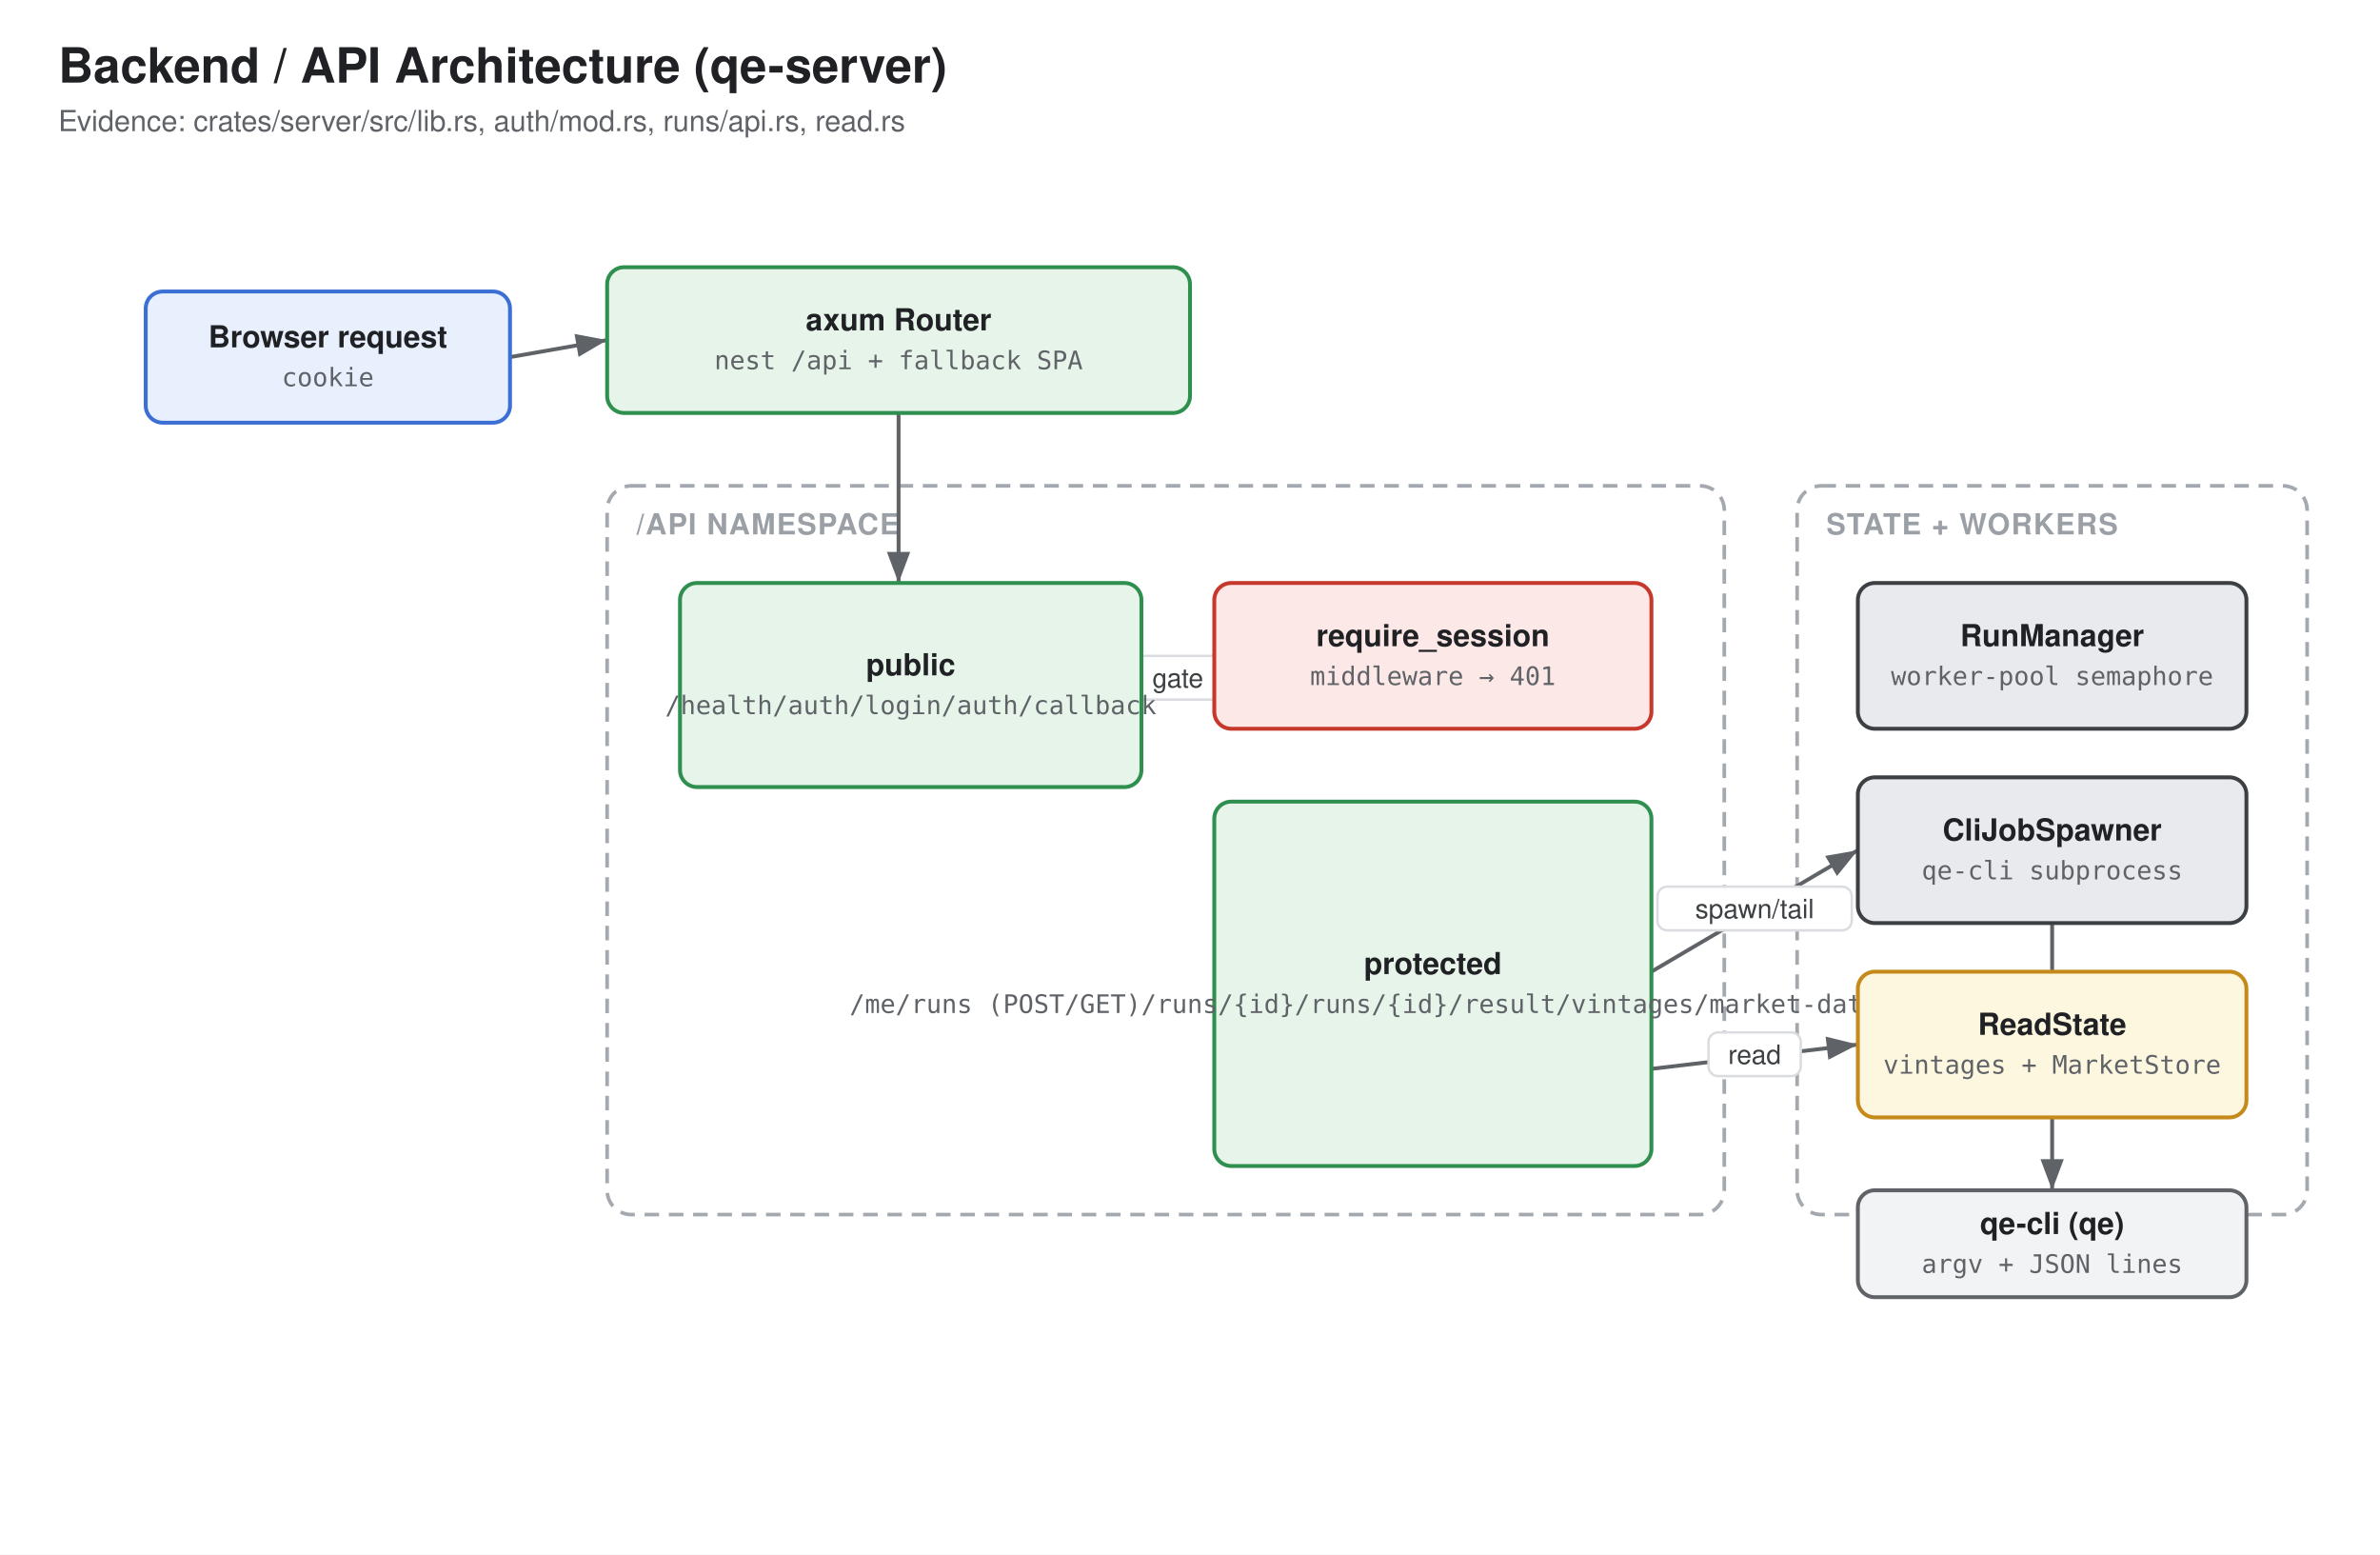
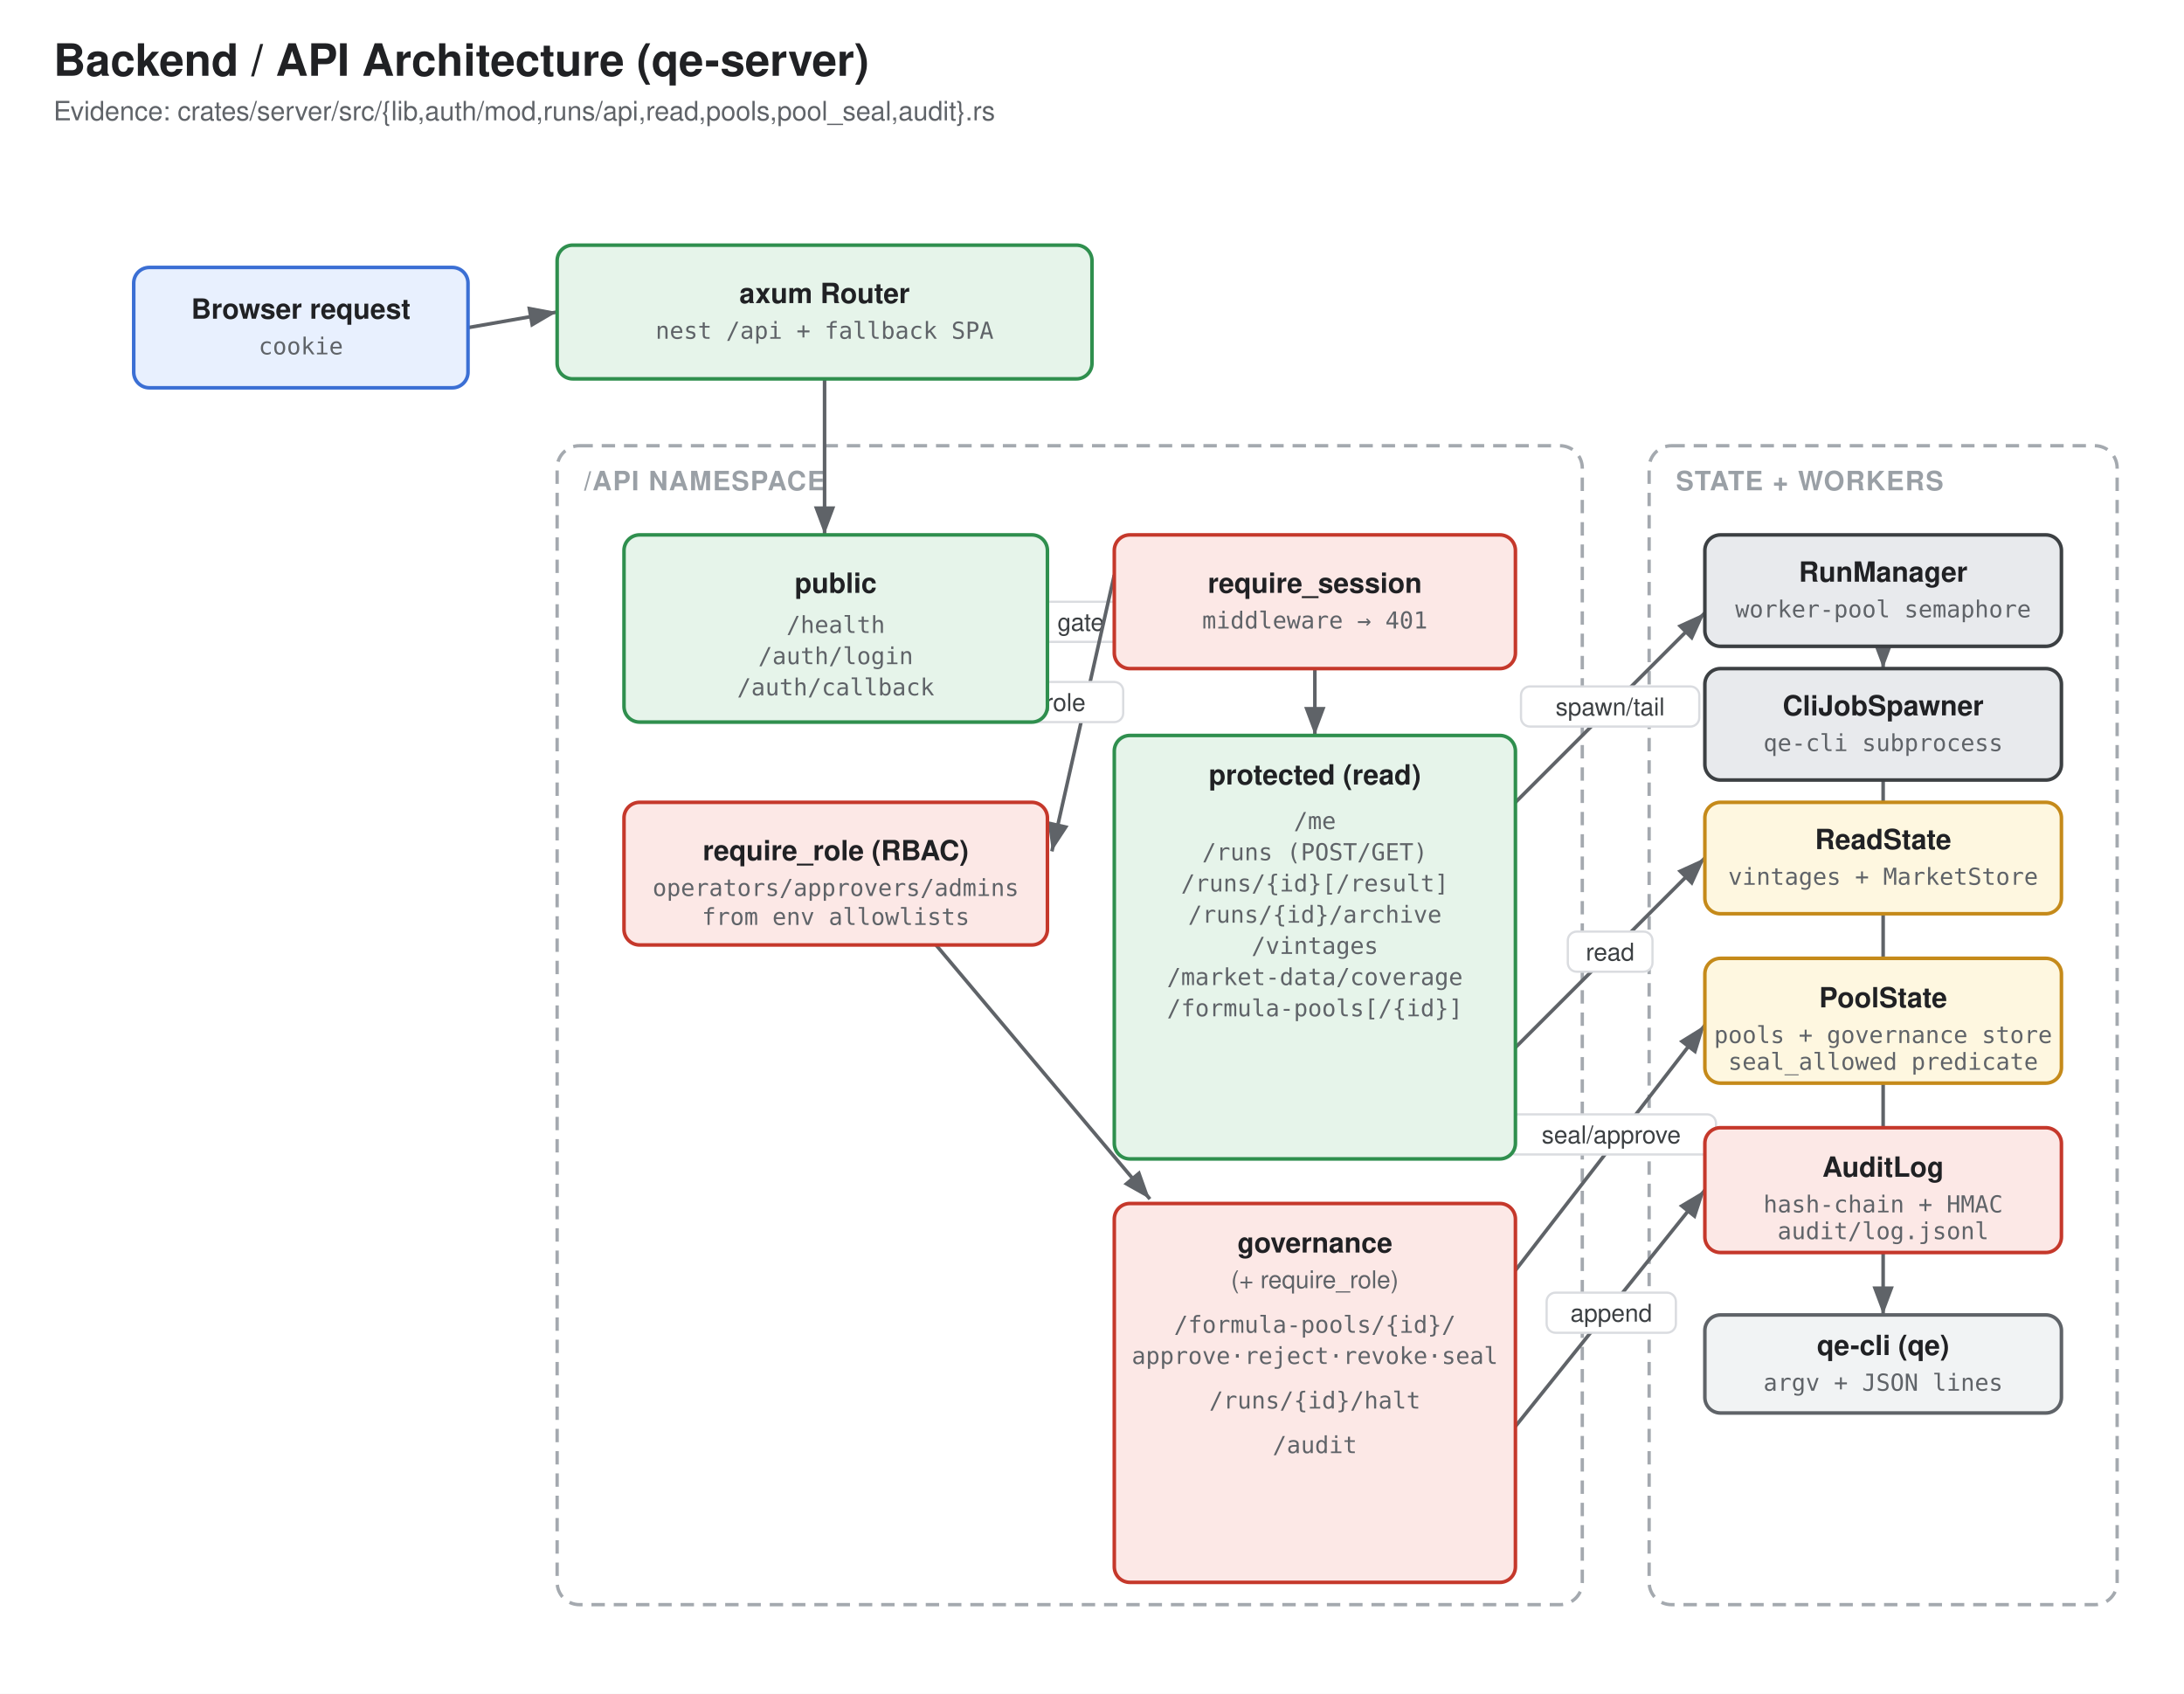
- <svg xmlns="http://www.w3.org/2000/svg" viewBox="0 0 980 640" font-family="Helvetica, Arial, sans-serif" font-size="13">
+ <svg xmlns="http://www.w3.org/2000/svg" viewBox="0 0 980 760" font-family="Helvetica, Arial, sans-serif" font-size="13">
  <defs>
    <marker id="arrow" markerWidth="10" markerHeight="10" refX="8" refY="3" orient="auto" markerUnits="strokeWidth">
      <path d="M0,0 L8,3 L0,6 Z" fill="#5f6368" />
    </marker>
  </defs>
-   <rect x="0" y="0" width="980" height="640" fill="#ffffff" />
+   <rect x="0" y="0" width="980" height="760" fill="#ffffff" />
  <text x="24" y="34" font-size="20" font-weight="700" fill="#202124">Backend / API Architecture (qe-server)</text>
-   <text x="24" y="54" font-size="12" fill="#5f6368">Evidence: crates/server/src/lib.rs, auth/mod.rs, runs/api.rs, read.rs</text>
-   <rect x="250" y="200" width="460" height="300" rx="10" fill="none" stroke="#9aa0a6" stroke-width="1.5" stroke-dasharray="6 4" opacity="0.9" />
+   <text x="24" y="54" font-size="12" fill="#5f6368">Evidence: crates/server/src/{lib,auth/mod,runs/api,read,pools,pool_seal,audit}.rs</text>
+   <rect x="250" y="200" width="460" height="520" rx="10" fill="none" stroke="#9aa0a6" stroke-width="1.5" stroke-dasharray="6 4" opacity="0.9" />
  <text x="262" y="220" font-size="12" font-weight="700" fill="#9aa0a6" letter-spacing="0.5">/API NAMESPACE</text>
-   <rect x="740" y="200" width="210" height="300" rx="10" fill="none" stroke="#9aa0a6" stroke-width="1.5" stroke-dasharray="6 4" opacity="0.9" />
+   <rect x="740" y="200" width="210" height="520" rx="10" fill="none" stroke="#9aa0a6" stroke-width="1.5" stroke-dasharray="6 4" opacity="0.9" />
  <text x="752" y="220" font-size="12" font-weight="700" fill="#9aa0a6" letter-spacing="0.5">STATE + WORKERS</text>
  <line x1="210" y1="147" x2="250" y2="140" stroke="#5f6368" stroke-width="1.6" marker-end="url(#arrow)" />
  <line x1="370" y1="170" x2="370" y2="240" stroke="#5f6368" stroke-width="1.6" marker-end="url(#arrow)" />
  <line x1="470" y1="285" x2="500" y2="275" stroke="#5f6368" stroke-width="1.6" marker-end="url(#arrow)" />
  <rect x="466.0" y="270.0" width="38" height="18" rx="4" fill="#ffffff" stroke="#dadce0" />
  <text x="485.0" y="283.0" font-size="11" fill="#3c4043" text-anchor="middle">gate</text>
-   <line x1="680" y1="400" x2="765" y2="350" stroke="#5f6368" stroke-width="1.6" marker-end="url(#arrow)" />
-   <rect x="682.5" y="365.0" width="80" height="18" rx="4" fill="#ffffff" stroke="#dadce0" />
-   <text x="722.5" y="378.0" font-size="11" fill="#3c4043" text-anchor="middle">spawn/tail</text>
-   <line x1="680" y1="440" x2="765" y2="430" stroke="#5f6368" stroke-width="1.6" marker-end="url(#arrow)" />
-   <rect x="703.5" y="425.0" width="38" height="18" rx="4" fill="#ffffff" stroke="#dadce0" />
-   <text x="722.5" y="438.0" font-size="11" fill="#3c4043" text-anchor="middle">read</text>
-   <line x1="845" y1="380" x2="845" y2="490" stroke="#5f6368" stroke-width="1.6" marker-end="url(#arrow)" />
+   <line x1="590" y1="300" x2="590" y2="330" stroke="#5f6368" stroke-width="1.6" marker-end="url(#arrow)" />
+   <line x1="500" y1="258" x2="472" y2="382" stroke="#5f6368" stroke-width="1.6" marker-end="url(#arrow)" />
+   <rect x="452.0" y="306.0" width="52" height="18" rx="4" fill="#ffffff" stroke="#dadce0" />
+   <text x="478.0" y="319.0" font-size="11" fill="#3c4043" text-anchor="middle">role</text>
+   <line x1="420" y1="424" x2="516" y2="538" stroke="#5f6368" stroke-width="1.6" marker-end="url(#arrow)" />
+   <line x1="680" y1="360" x2="765" y2="275" stroke="#5f6368" stroke-width="1.6" marker-end="url(#arrow)" />
+   <rect x="682.5" y="308.0" width="80" height="18" rx="4" fill="#ffffff" stroke="#dadce0" />
+   <text x="722.5" y="321.0" font-size="11" fill="#3c4043" text-anchor="middle">spawn/tail</text>
+   <line x1="680" y1="470" x2="765" y2="385" stroke="#5f6368" stroke-width="1.6" marker-end="url(#arrow)" />
+   <rect x="703.5" y="418.0" width="38" height="18" rx="4" fill="#ffffff" stroke="#dadce0" />
+   <text x="722.5" y="431.0" font-size="11" fill="#3c4043" text-anchor="middle">read</text>
+   <line x1="680" y1="570" x2="765" y2="460" stroke="#5f6368" stroke-width="1.6" marker-end="url(#arrow)" />
+   <rect x="676.0" y="500.0" width="94" height="18" rx="4" fill="#ffffff" stroke="#dadce0" />
+   <text x="723.0" y="513.0" font-size="11" fill="#3c4043" text-anchor="middle">seal/approve</text>
+   <line x1="680" y1="640" x2="765" y2="534" stroke="#5f6368" stroke-width="1.6" marker-end="url(#arrow)" />
+   <rect x="694.0" y="580.0" width="58" height="18" rx="4" fill="#ffffff" stroke="#dadce0" />
+   <text x="723.0" y="593.0" font-size="11" fill="#3c4043" text-anchor="middle">append</text>
+   <line x1="845" y1="290" x2="845" y2="300" stroke="#5f6368" stroke-width="1.6" marker-end="url(#arrow)" />
+   <line x1="845" y1="350" x2="845" y2="590" stroke="#5f6368" stroke-width="1.6" marker-end="url(#arrow)" />
  <rect x="60" y="120" width="150" height="54" rx="7" fill="#e8f0fe" stroke="#3b6fd4" stroke-width="1.6" />
  <text x="135.0" y="143.0" font-family="Helvetica, Arial, sans-serif" font-size="12.5" font-weight="600" fill="#202124" text-anchor="middle">Browser request</text>
  <text x="135.0" y="159.0" font-family="'JetBrains Mono', Menlo, Consolas, monospace" font-size="10.5" fill="#5f6368" text-anchor="middle">cookie</text>
  <rect x="250" y="110" width="240" height="60" rx="7" fill="#e6f4ea" stroke="#2f8f4e" stroke-width="1.6" />
  <text x="370.0" y="136.0" font-family="Helvetica, Arial, sans-serif" font-size="12.5" font-weight="600" fill="#202124" text-anchor="middle">axum Router</text>
  <text x="370.0" y="152.0" font-family="'JetBrains Mono', Menlo, Consolas, monospace" font-size="10.5" fill="#5f6368" text-anchor="middle">nest /api + fallback SPA</text>
  <rect x="280" y="240" width="190" height="84" rx="7" fill="#e6f4ea" stroke="#2f8f4e" stroke-width="1.6" />
-   <text x="375.0" y="278.0" font-family="Helvetica, Arial, sans-serif" font-size="12.5" font-weight="600" fill="#202124" text-anchor="middle">public</text>
-   <text x="375.0" y="294.0" font-family="'JetBrains Mono', Menlo, Consolas, monospace" font-size="10.5" fill="#5f6368" text-anchor="middle">/health
- /auth/login
- /auth/callback</text>
+   <text x="375.0" y="266.0" font-family="Helvetica, Arial, sans-serif" font-size="12.5" font-weight="600" fill="#202124" text-anchor="middle">public</text>
+   <text x="375.0" y="284.0" font-family="'JetBrains Mono', Menlo, Consolas, monospace" font-size="10.5" fill="#5f6368" text-anchor="middle">/health</text>
+   <text x="375.0" y="298.0" font-family="'JetBrains Mono', Menlo, Consolas, monospace" font-size="10.5" fill="#5f6368" text-anchor="middle">/auth/login</text>
+   <text x="375.0" y="312.0" font-family="'JetBrains Mono', Menlo, Consolas, monospace" font-size="10.5" fill="#5f6368" text-anchor="middle">/auth/callback</text>
  <rect x="500" y="240" width="180" height="60" rx="7" fill="#fce8e6" stroke="#c5382b" stroke-width="1.6" />
  <text x="590.0" y="266.0" font-family="Helvetica, Arial, sans-serif" font-size="12.5" font-weight="600" fill="#202124" text-anchor="middle">require_session</text>
  <text x="590.0" y="282.0" font-family="'JetBrains Mono', Menlo, Consolas, monospace" font-size="10.5" fill="#5f6368" text-anchor="middle">middleware → 401</text>
-   <rect x="500" y="330" width="180" height="150" rx="7" fill="#e6f4ea" stroke="#2f8f4e" stroke-width="1.6" />
-   <text x="590.0" y="401.0" font-family="Helvetica, Arial, sans-serif" font-size="12.5" font-weight="600" fill="#202124" text-anchor="middle">protected</text>
-   <text x="590.0" y="417.0" font-family="'JetBrains Mono', Menlo, Consolas, monospace" font-size="10.5" fill="#5f6368" text-anchor="middle">/me
- /runs (POST/GET)
- /runs/{id}
- /runs/{id}/result
- /vintages
- /market-data/coverage</text>
-   <rect x="765" y="240" width="160" height="60" rx="7" fill="#e8eaed" stroke="#3c4043" stroke-width="1.6" />
-   <text x="845.0" y="266.0" font-family="Helvetica, Arial, sans-serif" font-size="12.5" font-weight="600" fill="#202124" text-anchor="middle">RunManager</text>
-   <text x="845.0" y="282.0" font-family="'JetBrains Mono', Menlo, Consolas, monospace" font-size="10.5" fill="#5f6368" text-anchor="middle">worker-pool semaphore</text>
-   <rect x="765" y="320" width="160" height="60" rx="7" fill="#e8eaed" stroke="#3c4043" stroke-width="1.6" />
-   <text x="845.0" y="346.0" font-family="Helvetica, Arial, sans-serif" font-size="12.5" font-weight="600" fill="#202124" text-anchor="middle">CliJobSpawner</text>
-   <text x="845.0" y="362.0" font-family="'JetBrains Mono', Menlo, Consolas, monospace" font-size="10.5" fill="#5f6368" text-anchor="middle">qe-cli subprocess</text>
-   <rect x="765" y="400" width="160" height="60" rx="7" fill="#fef7e0" stroke="#c58a1a" stroke-width="1.6" />
-   <text x="845.0" y="426.0" font-family="Helvetica, Arial, sans-serif" font-size="12.5" font-weight="600" fill="#202124" text-anchor="middle">ReadState</text>
-   <text x="845.0" y="442.0" font-family="'JetBrains Mono', Menlo, Consolas, monospace" font-size="10.5" fill="#5f6368" text-anchor="middle">vintages + MarketStore</text>
-   <rect x="765" y="490" width="160" height="44" rx="7" fill="#f1f3f4" stroke="#5f6368" stroke-width="1.6" />
-   <text x="845.0" y="508.0" font-family="Helvetica, Arial, sans-serif" font-size="12.5" font-weight="600" fill="#202124" text-anchor="middle">qe-cli (qe)</text>
-   <text x="845.0" y="524.0" font-family="'JetBrains Mono', Menlo, Consolas, monospace" font-size="10.5" fill="#5f6368" text-anchor="middle">argv + JSON lines</text>
+   <rect x="280" y="360" width="190" height="64" rx="7" fill="#fce8e6" stroke="#c5382b" stroke-width="1.6" />
+   <text x="375.0" y="386.0" font-family="Helvetica, Arial, sans-serif" font-size="12.5" font-weight="600" fill="#202124" text-anchor="middle">require_role (RBAC)</text>
+   <text x="375.0" y="402.0" font-family="'JetBrains Mono', Menlo, Consolas, monospace" font-size="10.5" fill="#5f6368" text-anchor="middle">operators/approvers/admins</text>
+   <text x="375.0" y="415.0" font-family="'JetBrains Mono', Menlo, Consolas, monospace" font-size="10.5" fill="#5f6368" text-anchor="middle">from env allowlists</text>
+   <rect x="500" y="330" width="180" height="190" rx="7" fill="#e6f4ea" stroke="#2f8f4e" stroke-width="1.6" />
+   <text x="590.0" y="352.0" font-family="Helvetica, Arial, sans-serif" font-size="12.5" font-weight="600" fill="#202124" text-anchor="middle">protected (read)</text>
+   <text x="590.0" y="372.0" font-family="'JetBrains Mono', Menlo, Consolas, monospace" font-size="10.5" fill="#5f6368" text-anchor="middle">/me</text>
+   <text x="590.0" y="386.0" font-family="'JetBrains Mono', Menlo, Consolas, monospace" font-size="10.5" fill="#5f6368" text-anchor="middle">/runs (POST/GET)</text>
+   <text x="590.0" y="400.0" font-family="'JetBrains Mono', Menlo, Consolas, monospace" font-size="10.5" fill="#5f6368" text-anchor="middle">/runs/{id}[/result]</text>
+   <text x="590.0" y="414.0" font-family="'JetBrains Mono', Menlo, Consolas, monospace" font-size="10.5" fill="#5f6368" text-anchor="middle">/runs/{id}/archive</text>
+   <text x="590.0" y="428.0" font-family="'JetBrains Mono', Menlo, Consolas, monospace" font-size="10.5" fill="#5f6368" text-anchor="middle">/vintages</text>
+   <text x="590.0" y="442.0" font-family="'JetBrains Mono', Menlo, Consolas, monospace" font-size="10.5" fill="#5f6368" text-anchor="middle">/market-data/coverage</text>
+   <text x="590.0" y="456.0" font-family="'JetBrains Mono', Menlo, Consolas, monospace" font-size="10.5" fill="#5f6368" text-anchor="middle">/formula-pools[/{id}]</text>
+   <rect x="500" y="540" width="180" height="170" rx="7" fill="#fce8e6" stroke="#c5382b" stroke-width="1.6" />
+   <text x="590.0" y="562.0" font-family="Helvetica, Arial, sans-serif" font-size="12.5" font-weight="600" fill="#202124" text-anchor="middle">governance</text>
+   <text x="590.0" y="578.0" font-family="Helvetica, Arial, sans-serif" font-size="11" fill="#5f6368" text-anchor="middle">(+ require_role)</text>
+   <text x="590.0" y="598.0" font-family="'JetBrains Mono', Menlo, Consolas, monospace" font-size="10.5" fill="#5f6368" text-anchor="middle">/formula-pools/{id}/</text>
+   <text x="590.0" y="612.0" font-family="'JetBrains Mono', Menlo, Consolas, monospace" font-size="10.5" fill="#5f6368" text-anchor="middle">  approve·reject·revoke·seal</text>
+   <text x="590.0" y="632.0" font-family="'JetBrains Mono', Menlo, Consolas, monospace" font-size="10.5" fill="#5f6368" text-anchor="middle">/runs/{id}/halt</text>
+   <text x="590.0" y="652.0" font-family="'JetBrains Mono', Menlo, Consolas, monospace" font-size="10.5" fill="#5f6368" text-anchor="middle">/audit</text>
+   <rect x="765" y="240" width="160" height="50" rx="7" fill="#e8eaed" stroke="#3c4043" stroke-width="1.6" />
+   <text x="845.0" y="261.0" font-family="Helvetica, Arial, sans-serif" font-size="12.5" font-weight="600" fill="#202124" text-anchor="middle">RunManager</text>
+   <text x="845.0" y="277.0" font-family="'JetBrains Mono', Menlo, Consolas, monospace" font-size="10.5" fill="#5f6368" text-anchor="middle">worker-pool semaphore</text>
+   <rect x="765" y="300" width="160" height="50" rx="7" fill="#e8eaed" stroke="#3c4043" stroke-width="1.6" />
+   <text x="845.0" y="321.0" font-family="Helvetica, Arial, sans-serif" font-size="12.5" font-weight="600" fill="#202124" text-anchor="middle">CliJobSpawner</text>
+   <text x="845.0" y="337.0" font-family="'JetBrains Mono', Menlo, Consolas, monospace" font-size="10.5" fill="#5f6368" text-anchor="middle">qe-cli subprocess</text>
+   <rect x="765" y="360" width="160" height="50" rx="7" fill="#fef7e0" stroke="#c58a1a" stroke-width="1.6" />
+   <text x="845.0" y="381.0" font-family="Helvetica, Arial, sans-serif" font-size="12.5" font-weight="600" fill="#202124" text-anchor="middle">ReadState</text>
+   <text x="845.0" y="397.0" font-family="'JetBrains Mono', Menlo, Consolas, monospace" font-size="10.5" fill="#5f6368" text-anchor="middle">vintages + MarketStore</text>
+   <rect x="765" y="430" width="160" height="56" rx="7" fill="#fef7e0" stroke="#c58a1a" stroke-width="1.6" />
+   <text x="845.0" y="452.0" font-family="Helvetica, Arial, sans-serif" font-size="12.5" font-weight="600" fill="#202124" text-anchor="middle">PoolState</text>
+   <text x="845.0" y="468.0" font-family="'JetBrains Mono', Menlo, Consolas, monospace" font-size="10.5" fill="#5f6368" text-anchor="middle">pools + governance store</text>
+   <text x="845.0" y="480.0" font-family="'JetBrains Mono', Menlo, Consolas, monospace" font-size="10.5" fill="#5f6368" text-anchor="middle">seal_allowed predicate</text>
+   <rect x="765" y="506" width="160" height="56" rx="7" fill="#fce8e6" stroke="#c5382b" stroke-width="1.6" />
+   <text x="845.0" y="528.0" font-family="Helvetica, Arial, sans-serif" font-size="12.5" font-weight="600" fill="#202124" text-anchor="middle">AuditLog</text>
+   <text x="845.0" y="544.0" font-family="'JetBrains Mono', Menlo, Consolas, monospace" font-size="10.5" fill="#5f6368" text-anchor="middle">hash-chain + HMAC</text>
+   <text x="845.0" y="556.0" font-family="'JetBrains Mono', Menlo, Consolas, monospace" font-size="10.5" fill="#5f6368" text-anchor="middle">audit/log.jsonl</text>
+   <rect x="765" y="590" width="160" height="44" rx="7" fill="#f1f3f4" stroke="#5f6368" stroke-width="1.6" />
+   <text x="845.0" y="608.0" font-family="Helvetica, Arial, sans-serif" font-size="12.5" font-weight="600" fill="#202124" text-anchor="middle">qe-cli (qe)</text>
+   <text x="845.0" y="624.0" font-family="'JetBrains Mono', Menlo, Consolas, monospace" font-size="10.5" fill="#5f6368" text-anchor="middle">argv + JSON lines</text>
</svg>
